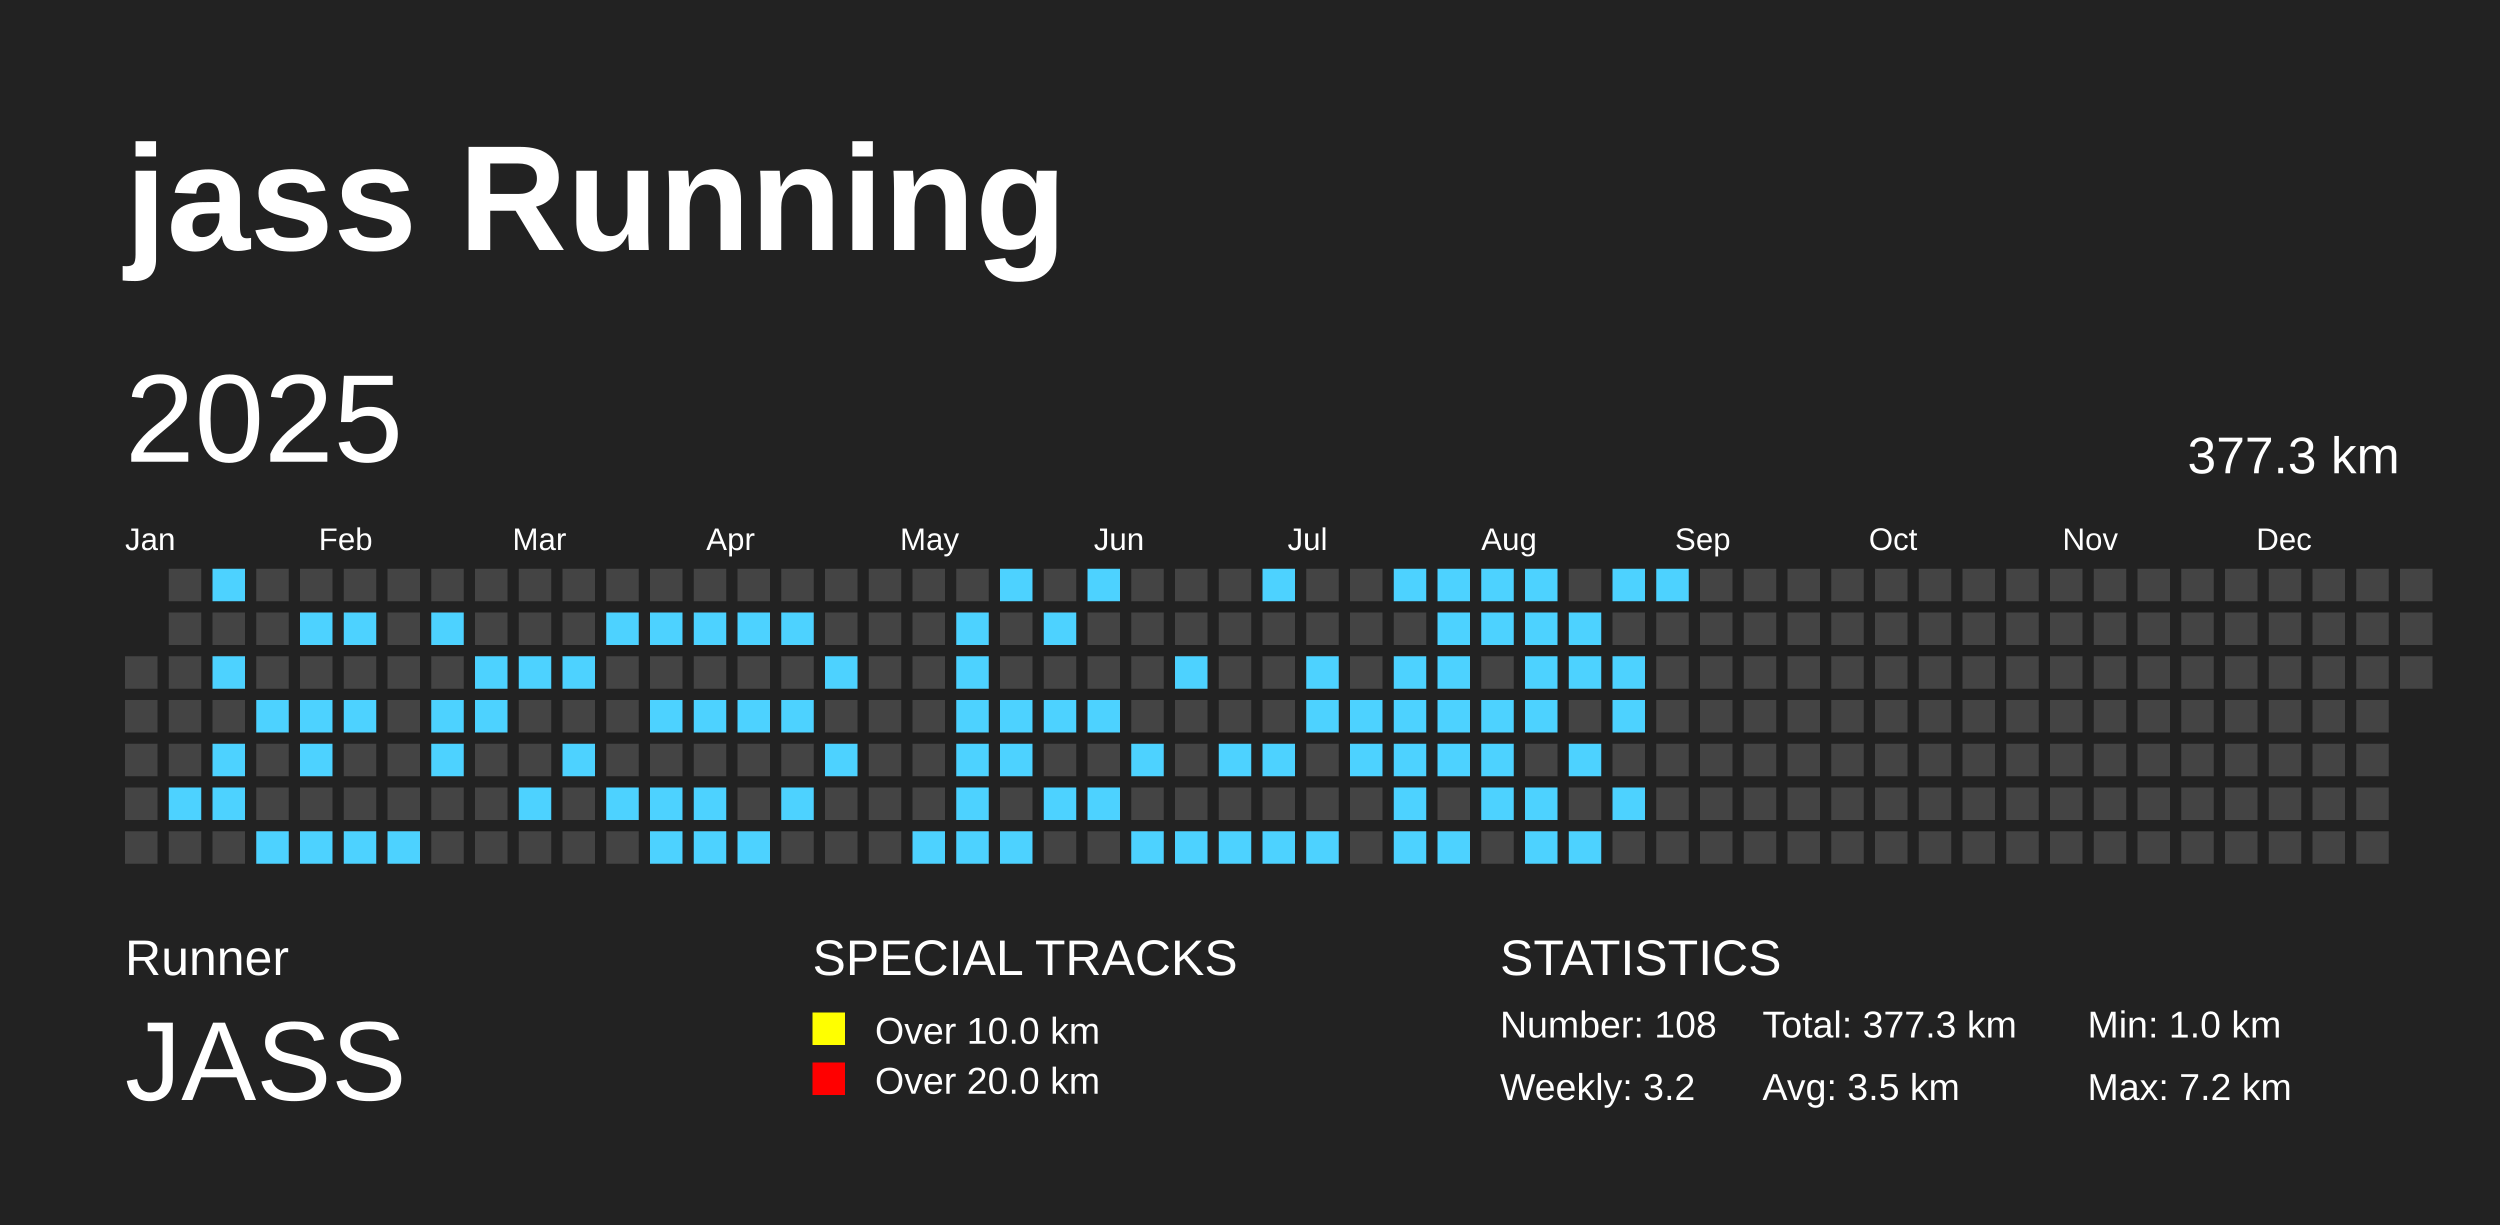
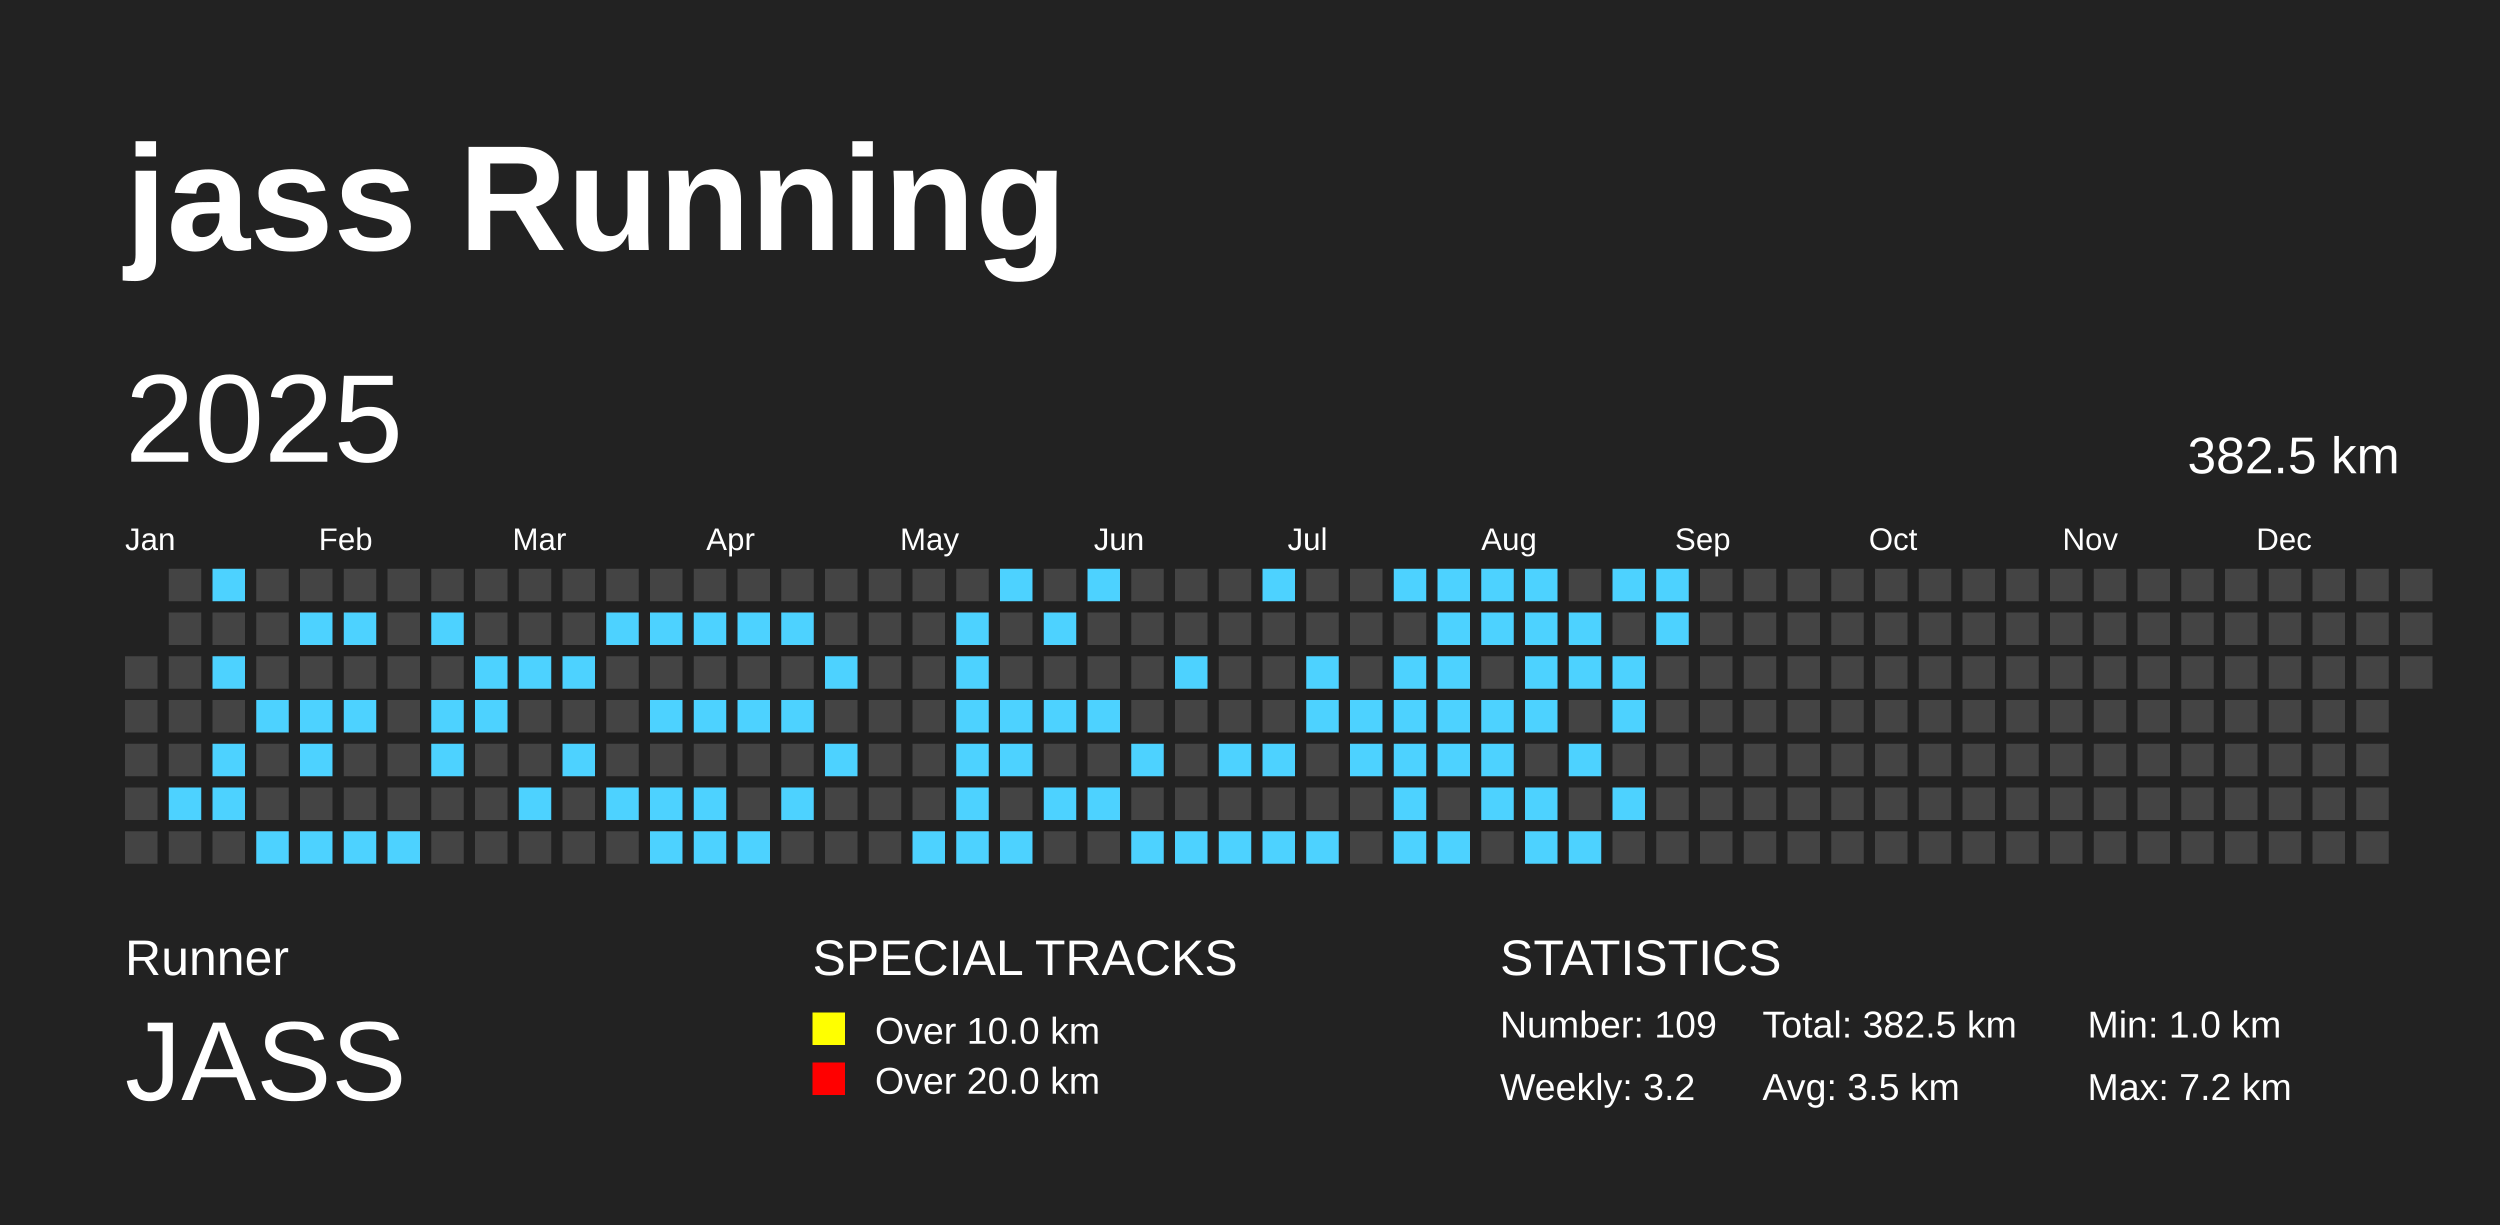
<svg xmlns="http://www.w3.org/2000/svg" baseProfile="full" height="98mm" version="1.1" viewBox="0,0,200,98" width="200mm">
  <defs />
  <rect fill="#222222" height="98" width="200" x="0" y="0" />
  <text fill="#FFFFFF" style="font-size:12px; font-family:Arial; font-weight:bold;" x="10" y="20">jass Running</text>
  <text fill="#FFFFFF" style="font-size:4px; font-family:Arial" x="10" y="78">Runner</text>
  <text fill="#FFFFFF" style="font-size:9px; font-family:Arial" x="10" y="88">JASS</text>
  <text fill="#FFFFFF" style="font-size:4px; font-family:Arial" x="65" y="78">SPECIAL TRACKS</text>
  <rect fill="yellow" height="2.6" width="2.6" x="65" y="81" />
  <text fill="#FFFFFF" style="font-size:3px; font-family:Arial" x="70" y="83.5">Over 10.0 km</text>
  <rect fill="red" height="2.6" width="2.6" x="65" y="85" />
  <text fill="#FFFFFF" style="font-size:3px; font-family:Arial" x="70" y="87.5">Over 20.0 km</text>
  <text fill="#FFFFFF" style="font-size:4px; font-family:Arial" x="120" y="78">STATISTICS</text>
-   <text fill="#FFFFFF" style="font-size:3px; font-family:Arial" x="120" y="83">Number: 108</text>
+   <text fill="#FFFFFF" style="font-size:3px; font-family:Arial" x="120" y="83">Number: 109</text>
  <text fill="#FFFFFF" style="font-size:3px; font-family:Arial" x="120" y="88">Weekly: 3.2</text>
-   <text fill="#FFFFFF" style="font-size:3px; font-family:Arial" x="141" y="83">Total: 377.3 km</text>
+   <text fill="#FFFFFF" style="font-size:3px; font-family:Arial" x="141" y="83">Total: 382.5 km</text>
  <text fill="#FFFFFF" style="font-size:3px; font-family:Arial" x="141" y="88">Avg: 3.5 km</text>
  <text fill="#FFFFFF" style="font-size:3px; font-family:Arial" x="167" y="83">Min: 1.0 km</text>
  <text fill="#FFFFFF" style="font-size:3px; font-family:Arial" x="167" y="88">Max: 7.2 km</text>
  <text dominant-baseline="hanging" fill="#FFFFFF" style="font-size:10.0px; font-family:Arial;" x="10" y="30">2025</text>
-   <text dominant-baseline="hanging" fill="#FFFFFF" style="font-size:4.125px; font-family:Arial;" x="175" y="35">377.3 km</text>
+   <text dominant-baseline="hanging" fill="#FFFFFF" style="font-size:4.125px; font-family:Arial;" x="175" y="35">382.5 km</text>
  <text fill="#FFFFFF" style="font-size:2.5px; font-family:Arial" x="10.0" y="44">Jan</text>
  <text fill="#FFFFFF" style="font-size:2.5px; font-family:Arial" x="25.5" y="44">Feb</text>
  <text fill="#FFFFFF" style="font-size:2.5px; font-family:Arial" x="41.0" y="44">Mar</text>
  <text fill="#FFFFFF" style="font-size:2.5px; font-family:Arial" x="56.5" y="44">Apr</text>
  <text fill="#FFFFFF" style="font-size:2.5px; font-family:Arial" x="72.0" y="44">May</text>
  <text fill="#FFFFFF" style="font-size:2.5px; font-family:Arial" x="87.5" y="44">Jun</text>
  <text fill="#FFFFFF" style="font-size:2.5px; font-family:Arial" x="103.0" y="44">Jul</text>
  <text fill="#FFFFFF" style="font-size:2.5px; font-family:Arial" x="118.5" y="44">Aug</text>
  <text fill="#FFFFFF" style="font-size:2.5px; font-family:Arial" x="134.0" y="44">Sep</text>
  <text fill="#FFFFFF" style="font-size:2.5px; font-family:Arial" x="149.5" y="44">Oct</text>
  <text fill="#FFFFFF" style="font-size:2.5px; font-family:Arial" x="165.0" y="44">Nov</text>
  <text fill="#FFFFFF" style="font-size:2.5px; font-family:Arial" x="180.5" y="44">Dec</text>
  <rect fill="#444444" height="2.6" width="2.6" x="10.0" y="52.5" />
  <rect fill="#444444" height="2.6" width="2.6" x="10.0" y="56.0" />
  <rect fill="#444444" height="2.6" width="2.6" x="10.0" y="59.5" />
  <rect fill="#444444" height="2.6" width="2.6" x="10.0" y="63.0" />
  <rect fill="#444444" height="2.6" width="2.6" x="10.0" y="66.5" />
  <rect fill="#444444" height="2.6" width="2.6" x="13.5" y="45.5" />
  <rect fill="#444444" height="2.6" width="2.6" x="13.5" y="49.0" />
  <rect fill="#444444" height="2.6" width="2.6" x="13.5" y="52.5" />
  <rect fill="#444444" height="2.6" width="2.6" x="13.5" y="56.0" />
  <rect fill="#444444" height="2.6" width="2.6" x="13.5" y="59.5" />
  <rect fill="#4DD2FF" height="2.6" width="2.6" x="13.5" y="63.0" />
  <rect fill="#444444" height="2.6" width="2.6" x="13.5" y="66.5" />
  <rect fill="#4DD2FF" height="2.6" width="2.6" x="17.0" y="45.5" />
  <rect fill="#444444" height="2.6" width="2.6" x="17.0" y="49.0" />
  <rect fill="#4DD2FF" height="2.6" width="2.6" x="17.0" y="52.5" />
  <rect fill="#444444" height="2.6" width="2.6" x="17.0" y="56.0" />
  <rect fill="#4DD2FF" height="2.6" width="2.6" x="17.0" y="59.5" />
  <rect fill="#4DD2FF" height="2.6" width="2.6" x="17.0" y="63.0" />
  <rect fill="#444444" height="2.6" width="2.6" x="17.0" y="66.5" />
  <rect fill="#444444" height="2.6" width="2.6" x="20.5" y="45.5" />
  <rect fill="#444444" height="2.6" width="2.6" x="20.5" y="49.0" />
  <rect fill="#444444" height="2.6" width="2.6" x="20.5" y="52.5" />
  <rect fill="#4DD2FF" height="2.6" width="2.6" x="20.5" y="56.0" />
  <rect fill="#444444" height="2.6" width="2.6" x="20.5" y="59.5" />
  <rect fill="#444444" height="2.6" width="2.6" x="20.5" y="63.0" />
  <rect fill="#4DD2FF" height="2.6" width="2.6" x="20.5" y="66.5" />
  <rect fill="#444444" height="2.6" width="2.6" x="24.0" y="45.5" />
  <rect fill="#4DD2FF" height="2.6" width="2.6" x="24.0" y="49.0" />
  <rect fill="#444444" height="2.6" width="2.6" x="24.0" y="52.5" />
  <rect fill="#4DD2FF" height="2.6" width="2.6" x="24.0" y="56.0" />
  <rect fill="#4DD2FF" height="2.6" width="2.6" x="24.0" y="59.5" />
  <rect fill="#444444" height="2.6" width="2.6" x="24.0" y="63.0" />
  <rect fill="#4DD2FF" height="2.6" width="2.6" x="24.0" y="66.5" />
  <rect fill="#444444" height="2.6" width="2.6" x="27.5" y="45.5" />
  <rect fill="#4DD2FF" height="2.6" width="2.6" x="27.5" y="49.0" />
  <rect fill="#444444" height="2.6" width="2.6" x="27.5" y="52.5" />
  <rect fill="#4DD2FF" height="2.6" width="2.6" x="27.5" y="56.0" />
  <rect fill="#444444" height="2.6" width="2.6" x="27.5" y="59.5" />
  <rect fill="#444444" height="2.6" width="2.6" x="27.5" y="63.0" />
  <rect fill="#4DD2FF" height="2.6" width="2.6" x="27.5" y="66.5" />
  <rect fill="#444444" height="2.6" width="2.6" x="31.0" y="45.5" />
  <rect fill="#444444" height="2.6" width="2.6" x="31.0" y="49.0" />
  <rect fill="#444444" height="2.6" width="2.6" x="31.0" y="52.5" />
  <rect fill="#444444" height="2.6" width="2.6" x="31.0" y="56.0" />
  <rect fill="#444444" height="2.6" width="2.6" x="31.0" y="59.5" />
  <rect fill="#444444" height="2.6" width="2.6" x="31.0" y="63.0" />
  <rect fill="#4DD2FF" height="2.6" width="2.6" x="31.0" y="66.5" />
  <rect fill="#444444" height="2.6" width="2.6" x="34.5" y="45.5" />
  <rect fill="#4DD2FF" height="2.6" width="2.6" x="34.5" y="49.0" />
  <rect fill="#444444" height="2.6" width="2.6" x="34.5" y="52.5" />
  <rect fill="#4DD2FF" height="2.6" width="2.6" x="34.5" y="56.0" />
  <rect fill="#4DD2FF" height="2.6" width="2.6" x="34.5" y="59.5" />
  <rect fill="#444444" height="2.6" width="2.6" x="34.5" y="63.0" />
  <rect fill="#444444" height="2.6" width="2.6" x="34.5" y="66.5" />
  <rect fill="#444444" height="2.6" width="2.6" x="38.0" y="45.5" />
  <rect fill="#444444" height="2.6" width="2.6" x="38.0" y="49.0" />
  <rect fill="#4DD2FF" height="2.6" width="2.6" x="38.0" y="52.5" />
  <rect fill="#4DD2FF" height="2.6" width="2.6" x="38.0" y="56.0" />
  <rect fill="#444444" height="2.6" width="2.6" x="38.0" y="59.5" />
  <rect fill="#444444" height="2.6" width="2.6" x="38.0" y="63.0" />
  <rect fill="#444444" height="2.6" width="2.6" x="38.0" y="66.5" />
  <rect fill="#444444" height="2.6" width="2.6" x="41.5" y="45.5" />
  <rect fill="#444444" height="2.6" width="2.6" x="41.5" y="49.0" />
  <rect fill="#4DD2FF" height="2.6" width="2.6" x="41.5" y="52.5" />
  <rect fill="#444444" height="2.6" width="2.6" x="41.5" y="56.0" />
  <rect fill="#444444" height="2.6" width="2.6" x="41.5" y="59.5" />
  <rect fill="#4DD2FF" height="2.6" width="2.6" x="41.5" y="63.0" />
  <rect fill="#444444" height="2.6" width="2.6" x="41.5" y="66.5" />
  <rect fill="#444444" height="2.6" width="2.6" x="45.0" y="45.5" />
  <rect fill="#444444" height="2.6" width="2.6" x="45.0" y="49.0" />
  <rect fill="#4DD2FF" height="2.6" width="2.6" x="45.0" y="52.5" />
  <rect fill="#444444" height="2.6" width="2.6" x="45.0" y="56.0" />
  <rect fill="#4DD2FF" height="2.6" width="2.6" x="45.0" y="59.5" />
  <rect fill="#444444" height="2.6" width="2.6" x="45.0" y="63.0" />
  <rect fill="#444444" height="2.6" width="2.6" x="45.0" y="66.5" />
  <rect fill="#444444" height="2.6" width="2.6" x="48.5" y="45.5" />
  <rect fill="#4DD2FF" height="2.6" width="2.6" x="48.5" y="49.0" />
  <rect fill="#444444" height="2.6" width="2.6" x="48.5" y="52.5" />
  <rect fill="#444444" height="2.6" width="2.6" x="48.5" y="56.0" />
  <rect fill="#444444" height="2.6" width="2.6" x="48.5" y="59.5" />
  <rect fill="#4DD2FF" height="2.6" width="2.6" x="48.5" y="63.0" />
  <rect fill="#444444" height="2.6" width="2.6" x="48.5" y="66.5" />
  <rect fill="#444444" height="2.6" width="2.6" x="52.0" y="45.5" />
  <rect fill="#4DD2FF" height="2.6" width="2.6" x="52.0" y="49.0" />
  <rect fill="#444444" height="2.6" width="2.6" x="52.0" y="52.5" />
  <rect fill="#4DD2FF" height="2.6" width="2.6" x="52.0" y="56.0" />
  <rect fill="#444444" height="2.6" width="2.6" x="52.0" y="59.5" />
  <rect fill="#4DD2FF" height="2.6" width="2.6" x="52.0" y="63.0" />
  <rect fill="#4DD2FF" height="2.6" width="2.6" x="52.0" y="66.5" />
  <rect fill="#444444" height="2.6" width="2.6" x="55.5" y="45.5" />
  <rect fill="#4DD2FF" height="2.6" width="2.6" x="55.5" y="49.0" />
  <rect fill="#444444" height="2.6" width="2.6" x="55.5" y="52.5" />
  <rect fill="#4DD2FF" height="2.6" width="2.6" x="55.5" y="56.0" />
  <rect fill="#444444" height="2.6" width="2.6" x="55.5" y="59.5" />
  <rect fill="#4DD2FF" height="2.6" width="2.6" x="55.5" y="63.0" />
  <rect fill="#4DD2FF" height="2.6" width="2.6" x="55.5" y="66.5" />
  <rect fill="#444444" height="2.6" width="2.6" x="59.0" y="45.5" />
  <rect fill="#4DD2FF" height="2.6" width="2.6" x="59.0" y="49.0" />
  <rect fill="#444444" height="2.6" width="2.6" x="59.0" y="52.5" />
  <rect fill="#4DD2FF" height="2.6" width="2.6" x="59.0" y="56.0" />
  <rect fill="#444444" height="2.6" width="2.6" x="59.0" y="59.5" />
  <rect fill="#444444" height="2.6" width="2.6" x="59.0" y="63.0" />
  <rect fill="#4DD2FF" height="2.6" width="2.6" x="59.0" y="66.5" />
  <rect fill="#444444" height="2.6" width="2.6" x="62.5" y="45.5" />
  <rect fill="#4DD2FF" height="2.6" width="2.6" x="62.5" y="49.0" />
  <rect fill="#444444" height="2.6" width="2.6" x="62.5" y="52.5" />
  <rect fill="#4DD2FF" height="2.6" width="2.6" x="62.5" y="56.0" />
  <rect fill="#444444" height="2.6" width="2.6" x="62.5" y="59.5" />
  <rect fill="#4DD2FF" height="2.6" width="2.6" x="62.5" y="63.0" />
  <rect fill="#444444" height="2.6" width="2.6" x="62.5" y="66.5" />
  <rect fill="#444444" height="2.6" width="2.6" x="66.0" y="45.5" />
  <rect fill="#444444" height="2.6" width="2.6" x="66.0" y="49.0" />
  <rect fill="#4DD2FF" height="2.6" width="2.6" x="66.0" y="52.5" />
  <rect fill="#444444" height="2.6" width="2.6" x="66.0" y="56.0" />
  <rect fill="#4DD2FF" height="2.6" width="2.6" x="66.0" y="59.5" />
  <rect fill="#444444" height="2.6" width="2.6" x="66.0" y="63.0" />
  <rect fill="#444444" height="2.6" width="2.6" x="66.0" y="66.5" />
  <rect fill="#444444" height="2.6" width="2.6" x="69.5" y="45.5" />
  <rect fill="#444444" height="2.6" width="2.6" x="69.5" y="49.0" />
  <rect fill="#444444" height="2.6" width="2.6" x="69.5" y="52.5" />
  <rect fill="#444444" height="2.6" width="2.6" x="69.5" y="56.0" />
  <rect fill="#444444" height="2.6" width="2.6" x="69.5" y="59.5" />
  <rect fill="#444444" height="2.6" width="2.6" x="69.5" y="63.0" />
  <rect fill="#444444" height="2.6" width="2.6" x="69.5" y="66.5" />
  <rect fill="#444444" height="2.6" width="2.6" x="73.0" y="45.5" />
  <rect fill="#444444" height="2.6" width="2.6" x="73.0" y="49.0" />
  <rect fill="#444444" height="2.6" width="2.6" x="73.0" y="52.5" />
  <rect fill="#444444" height="2.6" width="2.6" x="73.0" y="56.0" />
  <rect fill="#444444" height="2.6" width="2.6" x="73.0" y="59.5" />
  <rect fill="#444444" height="2.6" width="2.6" x="73.0" y="63.0" />
  <rect fill="#4DD2FF" height="2.6" width="2.6" x="73.0" y="66.5" />
  <rect fill="#444444" height="2.6" width="2.6" x="76.5" y="45.5" />
  <rect fill="#4DD2FF" height="2.6" width="2.6" x="76.5" y="49.0" />
  <rect fill="#4DD2FF" height="2.6" width="2.6" x="76.5" y="52.5" />
  <rect fill="#4DD2FF" height="2.6" width="2.6" x="76.5" y="56.0" />
  <rect fill="#4DD2FF" height="2.6" width="2.6" x="76.5" y="59.5" />
  <rect fill="#4DD2FF" height="2.6" width="2.6" x="76.5" y="63.0" />
  <rect fill="#4DD2FF" height="2.6" width="2.6" x="76.5" y="66.5" />
  <rect fill="#4DD2FF" height="2.6" width="2.6" x="80.0" y="45.5" />
  <rect fill="#444444" height="2.6" width="2.6" x="80.0" y="49.0" />
  <rect fill="#444444" height="2.6" width="2.6" x="80.0" y="52.5" />
  <rect fill="#4DD2FF" height="2.6" width="2.6" x="80.0" y="56.0" />
  <rect fill="#4DD2FF" height="2.6" width="2.6" x="80.0" y="59.5" />
  <rect fill="#444444" height="2.6" width="2.6" x="80.0" y="63.0" />
  <rect fill="#4DD2FF" height="2.6" width="2.6" x="80.0" y="66.5" />
  <rect fill="#444444" height="2.6" width="2.6" x="83.5" y="45.5" />
  <rect fill="#4DD2FF" height="2.6" width="2.6" x="83.5" y="49.0" />
  <rect fill="#444444" height="2.6" width="2.6" x="83.5" y="52.5" />
  <rect fill="#4DD2FF" height="2.6" width="2.6" x="83.5" y="56.0" />
  <rect fill="#444444" height="2.6" width="2.6" x="83.5" y="59.5" />
  <rect fill="#4DD2FF" height="2.6" width="2.6" x="83.5" y="63.0" />
  <rect fill="#444444" height="2.6" width="2.6" x="83.5" y="66.5" />
  <rect fill="#4DD2FF" height="2.6" width="2.6" x="87.0" y="45.5" />
  <rect fill="#444444" height="2.6" width="2.6" x="87.0" y="49.0" />
  <rect fill="#444444" height="2.6" width="2.6" x="87.0" y="52.5" />
  <rect fill="#4DD2FF" height="2.6" width="2.6" x="87.0" y="56.0" />
  <rect fill="#444444" height="2.6" width="2.6" x="87.0" y="59.5" />
  <rect fill="#4DD2FF" height="2.6" width="2.6" x="87.0" y="63.0" />
  <rect fill="#444444" height="2.6" width="2.6" x="87.0" y="66.5" />
  <rect fill="#444444" height="2.6" width="2.6" x="90.5" y="45.5" />
  <rect fill="#444444" height="2.6" width="2.6" x="90.5" y="49.0" />
  <rect fill="#444444" height="2.6" width="2.6" x="90.5" y="52.5" />
  <rect fill="#444444" height="2.6" width="2.6" x="90.5" y="56.0" />
  <rect fill="#4DD2FF" height="2.6" width="2.6" x="90.5" y="59.5" />
  <rect fill="#444444" height="2.6" width="2.6" x="90.5" y="63.0" />
  <rect fill="#4DD2FF" height="2.6" width="2.6" x="90.5" y="66.5" />
  <rect fill="#444444" height="2.6" width="2.6" x="94.0" y="45.5" />
  <rect fill="#444444" height="2.6" width="2.6" x="94.0" y="49.0" />
  <rect fill="#4DD2FF" height="2.6" width="2.6" x="94.0" y="52.5" />
  <rect fill="#444444" height="2.6" width="2.6" x="94.0" y="56.0" />
  <rect fill="#444444" height="2.6" width="2.6" x="94.0" y="59.5" />
  <rect fill="#444444" height="2.6" width="2.6" x="94.0" y="63.0" />
  <rect fill="#4DD2FF" height="2.6" width="2.6" x="94.0" y="66.5" />
  <rect fill="#444444" height="2.6" width="2.6" x="97.5" y="45.5" />
  <rect fill="#444444" height="2.6" width="2.6" x="97.5" y="49.0" />
  <rect fill="#444444" height="2.6" width="2.6" x="97.5" y="52.5" />
  <rect fill="#444444" height="2.6" width="2.6" x="97.5" y="56.0" />
  <rect fill="#4DD2FF" height="2.6" width="2.6" x="97.5" y="59.5" />
  <rect fill="#444444" height="2.6" width="2.6" x="97.5" y="63.0" />
  <rect fill="#4DD2FF" height="2.6" width="2.6" x="97.5" y="66.5" />
  <rect fill="#4DD2FF" height="2.6" width="2.6" x="101.0" y="45.5" />
  <rect fill="#444444" height="2.6" width="2.6" x="101.0" y="49.0" />
  <rect fill="#444444" height="2.6" width="2.6" x="101.0" y="52.5" />
  <rect fill="#444444" height="2.6" width="2.6" x="101.0" y="56.0" />
  <rect fill="#4DD2FF" height="2.6" width="2.6" x="101.0" y="59.5" />
  <rect fill="#444444" height="2.6" width="2.6" x="101.0" y="63.0" />
  <rect fill="#4DD2FF" height="2.6" width="2.6" x="101.0" y="66.5" />
  <rect fill="#444444" height="2.6" width="2.6" x="104.5" y="45.5" />
  <rect fill="#444444" height="2.6" width="2.6" x="104.5" y="49.0" />
  <rect fill="#4DD2FF" height="2.6" width="2.6" x="104.5" y="52.5" />
  <rect fill="#4DD2FF" height="2.6" width="2.6" x="104.5" y="56.0" />
  <rect fill="#444444" height="2.6" width="2.6" x="104.5" y="59.5" />
  <rect fill="#444444" height="2.6" width="2.6" x="104.5" y="63.0" />
  <rect fill="#4DD2FF" height="2.6" width="2.6" x="104.5" y="66.5" />
  <rect fill="#444444" height="2.6" width="2.6" x="108.0" y="45.5" />
  <rect fill="#444444" height="2.6" width="2.6" x="108.0" y="49.0" />
  <rect fill="#444444" height="2.6" width="2.6" x="108.0" y="52.5" />
  <rect fill="#4DD2FF" height="2.6" width="2.6" x="108.0" y="56.0" />
  <rect fill="#4DD2FF" height="2.6" width="2.6" x="108.0" y="59.5" />
  <rect fill="#444444" height="2.6" width="2.6" x="108.0" y="63.0" />
  <rect fill="#444444" height="2.6" width="2.6" x="108.0" y="66.5" />
  <rect fill="#4DD2FF" height="2.6" width="2.6" x="111.5" y="45.5" />
  <rect fill="#444444" height="2.6" width="2.6" x="111.5" y="49.0" />
  <rect fill="#4DD2FF" height="2.6" width="2.6" x="111.5" y="52.5" />
  <rect fill="#4DD2FF" height="2.6" width="2.6" x="111.5" y="56.0" />
  <rect fill="#4DD2FF" height="2.6" width="2.6" x="111.5" y="59.5" />
  <rect fill="#4DD2FF" height="2.6" width="2.6" x="111.5" y="63.0" />
  <rect fill="#4DD2FF" height="2.6" width="2.6" x="111.5" y="66.5" />
  <rect fill="#4DD2FF" height="2.6" width="2.6" x="115.0" y="45.5" />
  <rect fill="#4DD2FF" height="2.6" width="2.6" x="115.0" y="49.0" />
  <rect fill="#4DD2FF" height="2.6" width="2.6" x="115.0" y="52.5" />
  <rect fill="#4DD2FF" height="2.6" width="2.6" x="115.0" y="56.0" />
  <rect fill="#4DD2FF" height="2.6" width="2.6" x="115.0" y="59.5" />
  <rect fill="#444444" height="2.6" width="2.6" x="115.0" y="63.0" />
  <rect fill="#4DD2FF" height="2.6" width="2.6" x="115.0" y="66.5" />
  <rect fill="#4DD2FF" height="2.6" width="2.6" x="118.5" y="45.5" />
  <rect fill="#4DD2FF" height="2.6" width="2.6" x="118.5" y="49.0" />
  <rect fill="#444444" height="2.6" width="2.6" x="118.5" y="52.5" />
  <rect fill="#4DD2FF" height="2.6" width="2.6" x="118.5" y="56.0" />
  <rect fill="#4DD2FF" height="2.6" width="2.6" x="118.5" y="59.5" />
  <rect fill="#4DD2FF" height="2.6" width="2.6" x="118.5" y="63.0" />
  <rect fill="#444444" height="2.6" width="2.6" x="118.5" y="66.5" />
  <rect fill="#4DD2FF" height="2.6" width="2.6" x="122.0" y="45.5" />
  <rect fill="#4DD2FF" height="2.6" width="2.6" x="122.0" y="49.0" />
  <rect fill="#4DD2FF" height="2.6" width="2.6" x="122.0" y="52.5" />
  <rect fill="#4DD2FF" height="2.6" width="2.6" x="122.0" y="56.0" />
  <rect fill="#444444" height="2.6" width="2.6" x="122.0" y="59.5" />
  <rect fill="#4DD2FF" height="2.6" width="2.6" x="122.0" y="63.0" />
  <rect fill="#4DD2FF" height="2.6" width="2.6" x="122.0" y="66.5" />
  <rect fill="#444444" height="2.6" width="2.6" x="125.5" y="45.5" />
  <rect fill="#4DD2FF" height="2.6" width="2.6" x="125.5" y="49.0" />
  <rect fill="#4DD2FF" height="2.6" width="2.6" x="125.5" y="52.5" />
  <rect fill="#444444" height="2.6" width="2.6" x="125.5" y="56.0" />
  <rect fill="#4DD2FF" height="2.6" width="2.6" x="125.5" y="59.5" />
  <rect fill="#444444" height="2.6" width="2.6" x="125.5" y="63.0" />
  <rect fill="#4DD2FF" height="2.6" width="2.6" x="125.5" y="66.5" />
  <rect fill="#4DD2FF" height="2.6" width="2.6" x="129.0" y="45.5" />
  <rect fill="#444444" height="2.6" width="2.6" x="129.0" y="49.0" />
  <rect fill="#4DD2FF" height="2.6" width="2.6" x="129.0" y="52.5" />
  <rect fill="#4DD2FF" height="2.6" width="2.6" x="129.0" y="56.0" />
  <rect fill="#444444" height="2.6" width="2.6" x="129.0" y="59.5" />
  <rect fill="#4DD2FF" height="2.6" width="2.6" x="129.0" y="63.0" />
  <rect fill="#444444" height="2.6" width="2.6" x="129.0" y="66.5" />
  <rect fill="#4DD2FF" height="2.6" width="2.6" x="132.5" y="45.5" />
-   <rect fill="#444444" height="2.6" width="2.6" x="132.5" y="49.0" />
+   <rect fill="#4DD2FF" height="2.6" width="2.6" x="132.5" y="49.0" />
  <rect fill="#444444" height="2.6" width="2.6" x="132.5" y="52.5" />
  <rect fill="#444444" height="2.6" width="2.6" x="132.5" y="56.0" />
  <rect fill="#444444" height="2.6" width="2.6" x="132.5" y="59.5" />
  <rect fill="#444444" height="2.6" width="2.6" x="132.5" y="63.0" />
  <rect fill="#444444" height="2.6" width="2.6" x="132.5" y="66.5" />
  <rect fill="#444444" height="2.6" width="2.6" x="136.0" y="45.5" />
  <rect fill="#444444" height="2.6" width="2.6" x="136.0" y="49.0" />
  <rect fill="#444444" height="2.6" width="2.6" x="136.0" y="52.5" />
  <rect fill="#444444" height="2.6" width="2.6" x="136.0" y="56.0" />
  <rect fill="#444444" height="2.6" width="2.6" x="136.0" y="59.5" />
  <rect fill="#444444" height="2.6" width="2.6" x="136.0" y="63.0" />
  <rect fill="#444444" height="2.6" width="2.6" x="136.0" y="66.5" />
  <rect fill="#444444" height="2.6" width="2.6" x="139.5" y="45.5" />
  <rect fill="#444444" height="2.6" width="2.6" x="139.5" y="49.0" />
  <rect fill="#444444" height="2.6" width="2.6" x="139.5" y="52.5" />
  <rect fill="#444444" height="2.6" width="2.6" x="139.5" y="56.0" />
  <rect fill="#444444" height="2.6" width="2.6" x="139.5" y="59.5" />
  <rect fill="#444444" height="2.6" width="2.6" x="139.5" y="63.0" />
  <rect fill="#444444" height="2.6" width="2.6" x="139.5" y="66.5" />
  <rect fill="#444444" height="2.6" width="2.6" x="143.0" y="45.5" />
  <rect fill="#444444" height="2.6" width="2.6" x="143.0" y="49.0" />
  <rect fill="#444444" height="2.6" width="2.6" x="143.0" y="52.5" />
  <rect fill="#444444" height="2.6" width="2.6" x="143.0" y="56.0" />
  <rect fill="#444444" height="2.6" width="2.6" x="143.0" y="59.5" />
  <rect fill="#444444" height="2.6" width="2.6" x="143.0" y="63.0" />
  <rect fill="#444444" height="2.6" width="2.6" x="143.0" y="66.5" />
  <rect fill="#444444" height="2.6" width="2.6" x="146.5" y="45.5" />
  <rect fill="#444444" height="2.6" width="2.6" x="146.5" y="49.0" />
  <rect fill="#444444" height="2.6" width="2.6" x="146.5" y="52.5" />
  <rect fill="#444444" height="2.6" width="2.6" x="146.5" y="56.0" />
  <rect fill="#444444" height="2.6" width="2.6" x="146.5" y="59.5" />
  <rect fill="#444444" height="2.6" width="2.6" x="146.5" y="63.0" />
  <rect fill="#444444" height="2.6" width="2.6" x="146.5" y="66.5" />
  <rect fill="#444444" height="2.6" width="2.6" x="150.0" y="45.5" />
  <rect fill="#444444" height="2.6" width="2.6" x="150.0" y="49.0" />
  <rect fill="#444444" height="2.6" width="2.6" x="150.0" y="52.5" />
  <rect fill="#444444" height="2.6" width="2.6" x="150.0" y="56.0" />
  <rect fill="#444444" height="2.6" width="2.6" x="150.0" y="59.5" />
  <rect fill="#444444" height="2.6" width="2.6" x="150.0" y="63.0" />
  <rect fill="#444444" height="2.6" width="2.6" x="150.0" y="66.5" />
  <rect fill="#444444" height="2.6" width="2.6" x="153.5" y="45.5" />
  <rect fill="#444444" height="2.6" width="2.6" x="153.5" y="49.0" />
  <rect fill="#444444" height="2.6" width="2.6" x="153.5" y="52.5" />
  <rect fill="#444444" height="2.6" width="2.6" x="153.5" y="56.0" />
  <rect fill="#444444" height="2.6" width="2.6" x="153.5" y="59.5" />
  <rect fill="#444444" height="2.6" width="2.6" x="153.5" y="63.0" />
  <rect fill="#444444" height="2.6" width="2.6" x="153.5" y="66.5" />
  <rect fill="#444444" height="2.6" width="2.6" x="157.0" y="45.5" />
  <rect fill="#444444" height="2.6" width="2.6" x="157.0" y="49.0" />
  <rect fill="#444444" height="2.6" width="2.6" x="157.0" y="52.5" />
  <rect fill="#444444" height="2.6" width="2.6" x="157.0" y="56.0" />
  <rect fill="#444444" height="2.6" width="2.6" x="157.0" y="59.5" />
  <rect fill="#444444" height="2.6" width="2.6" x="157.0" y="63.0" />
  <rect fill="#444444" height="2.6" width="2.6" x="157.0" y="66.5" />
  <rect fill="#444444" height="2.6" width="2.6" x="160.5" y="45.5" />
  <rect fill="#444444" height="2.6" width="2.6" x="160.5" y="49.0" />
  <rect fill="#444444" height="2.6" width="2.6" x="160.5" y="52.5" />
  <rect fill="#444444" height="2.6" width="2.6" x="160.5" y="56.0" />
  <rect fill="#444444" height="2.6" width="2.6" x="160.5" y="59.5" />
  <rect fill="#444444" height="2.6" width="2.6" x="160.5" y="63.0" />
  <rect fill="#444444" height="2.6" width="2.6" x="160.5" y="66.5" />
  <rect fill="#444444" height="2.6" width="2.6" x="164.0" y="45.5" />
  <rect fill="#444444" height="2.6" width="2.6" x="164.0" y="49.0" />
  <rect fill="#444444" height="2.6" width="2.6" x="164.0" y="52.5" />
  <rect fill="#444444" height="2.6" width="2.6" x="164.0" y="56.0" />
  <rect fill="#444444" height="2.6" width="2.6" x="164.0" y="59.5" />
  <rect fill="#444444" height="2.6" width="2.6" x="164.0" y="63.0" />
  <rect fill="#444444" height="2.6" width="2.6" x="164.0" y="66.5" />
  <rect fill="#444444" height="2.6" width="2.6" x="167.5" y="45.5" />
  <rect fill="#444444" height="2.6" width="2.6" x="167.5" y="49.0" />
  <rect fill="#444444" height="2.6" width="2.6" x="167.5" y="52.5" />
  <rect fill="#444444" height="2.6" width="2.6" x="167.5" y="56.0" />
  <rect fill="#444444" height="2.6" width="2.6" x="167.5" y="59.5" />
  <rect fill="#444444" height="2.6" width="2.6" x="167.5" y="63.0" />
  <rect fill="#444444" height="2.6" width="2.6" x="167.5" y="66.5" />
  <rect fill="#444444" height="2.6" width="2.6" x="171.0" y="45.5" />
  <rect fill="#444444" height="2.6" width="2.6" x="171.0" y="49.0" />
  <rect fill="#444444" height="2.6" width="2.6" x="171.0" y="52.5" />
  <rect fill="#444444" height="2.6" width="2.6" x="171.0" y="56.0" />
  <rect fill="#444444" height="2.6" width="2.6" x="171.0" y="59.5" />
  <rect fill="#444444" height="2.6" width="2.6" x="171.0" y="63.0" />
  <rect fill="#444444" height="2.6" width="2.6" x="171.0" y="66.5" />
  <rect fill="#444444" height="2.6" width="2.6" x="174.5" y="45.5" />
  <rect fill="#444444" height="2.6" width="2.6" x="174.5" y="49.0" />
  <rect fill="#444444" height="2.6" width="2.6" x="174.5" y="52.5" />
  <rect fill="#444444" height="2.6" width="2.6" x="174.5" y="56.0" />
  <rect fill="#444444" height="2.6" width="2.6" x="174.5" y="59.5" />
  <rect fill="#444444" height="2.6" width="2.6" x="174.5" y="63.0" />
  <rect fill="#444444" height="2.6" width="2.6" x="174.5" y="66.5" />
  <rect fill="#444444" height="2.6" width="2.6" x="178.0" y="45.5" />
  <rect fill="#444444" height="2.6" width="2.6" x="178.0" y="49.0" />
  <rect fill="#444444" height="2.6" width="2.6" x="178.0" y="52.5" />
  <rect fill="#444444" height="2.6" width="2.6" x="178.0" y="56.0" />
  <rect fill="#444444" height="2.6" width="2.6" x="178.0" y="59.5" />
  <rect fill="#444444" height="2.6" width="2.6" x="178.0" y="63.0" />
  <rect fill="#444444" height="2.6" width="2.6" x="178.0" y="66.5" />
  <rect fill="#444444" height="2.6" width="2.6" x="181.5" y="45.5" />
  <rect fill="#444444" height="2.6" width="2.6" x="181.5" y="49.0" />
  <rect fill="#444444" height="2.6" width="2.6" x="181.5" y="52.5" />
  <rect fill="#444444" height="2.6" width="2.6" x="181.5" y="56.0" />
  <rect fill="#444444" height="2.6" width="2.6" x="181.5" y="59.5" />
  <rect fill="#444444" height="2.6" width="2.6" x="181.5" y="63.0" />
  <rect fill="#444444" height="2.6" width="2.6" x="181.5" y="66.5" />
  <rect fill="#444444" height="2.6" width="2.6" x="185.0" y="45.5" />
  <rect fill="#444444" height="2.6" width="2.6" x="185.0" y="49.0" />
  <rect fill="#444444" height="2.6" width="2.6" x="185.0" y="52.5" />
  <rect fill="#444444" height="2.6" width="2.6" x="185.0" y="56.0" />
  <rect fill="#444444" height="2.6" width="2.6" x="185.0" y="59.5" />
  <rect fill="#444444" height="2.6" width="2.6" x="185.0" y="63.0" />
  <rect fill="#444444" height="2.6" width="2.6" x="185.0" y="66.5" />
  <rect fill="#444444" height="2.6" width="2.6" x="188.5" y="45.5" />
  <rect fill="#444444" height="2.6" width="2.6" x="188.5" y="49.0" />
  <rect fill="#444444" height="2.6" width="2.6" x="188.5" y="52.5" />
  <rect fill="#444444" height="2.6" width="2.6" x="188.5" y="56.0" />
  <rect fill="#444444" height="2.6" width="2.6" x="188.5" y="59.5" />
  <rect fill="#444444" height="2.6" width="2.6" x="188.5" y="63.0" />
  <rect fill="#444444" height="2.6" width="2.6" x="188.5" y="66.5" />
  <rect fill="#444444" height="2.6" width="2.6" x="192.0" y="45.5" />
  <rect fill="#444444" height="2.6" width="2.6" x="192.0" y="49.0" />
  <rect fill="#444444" height="2.6" width="2.6" x="192.0" y="52.5" />
</svg>
